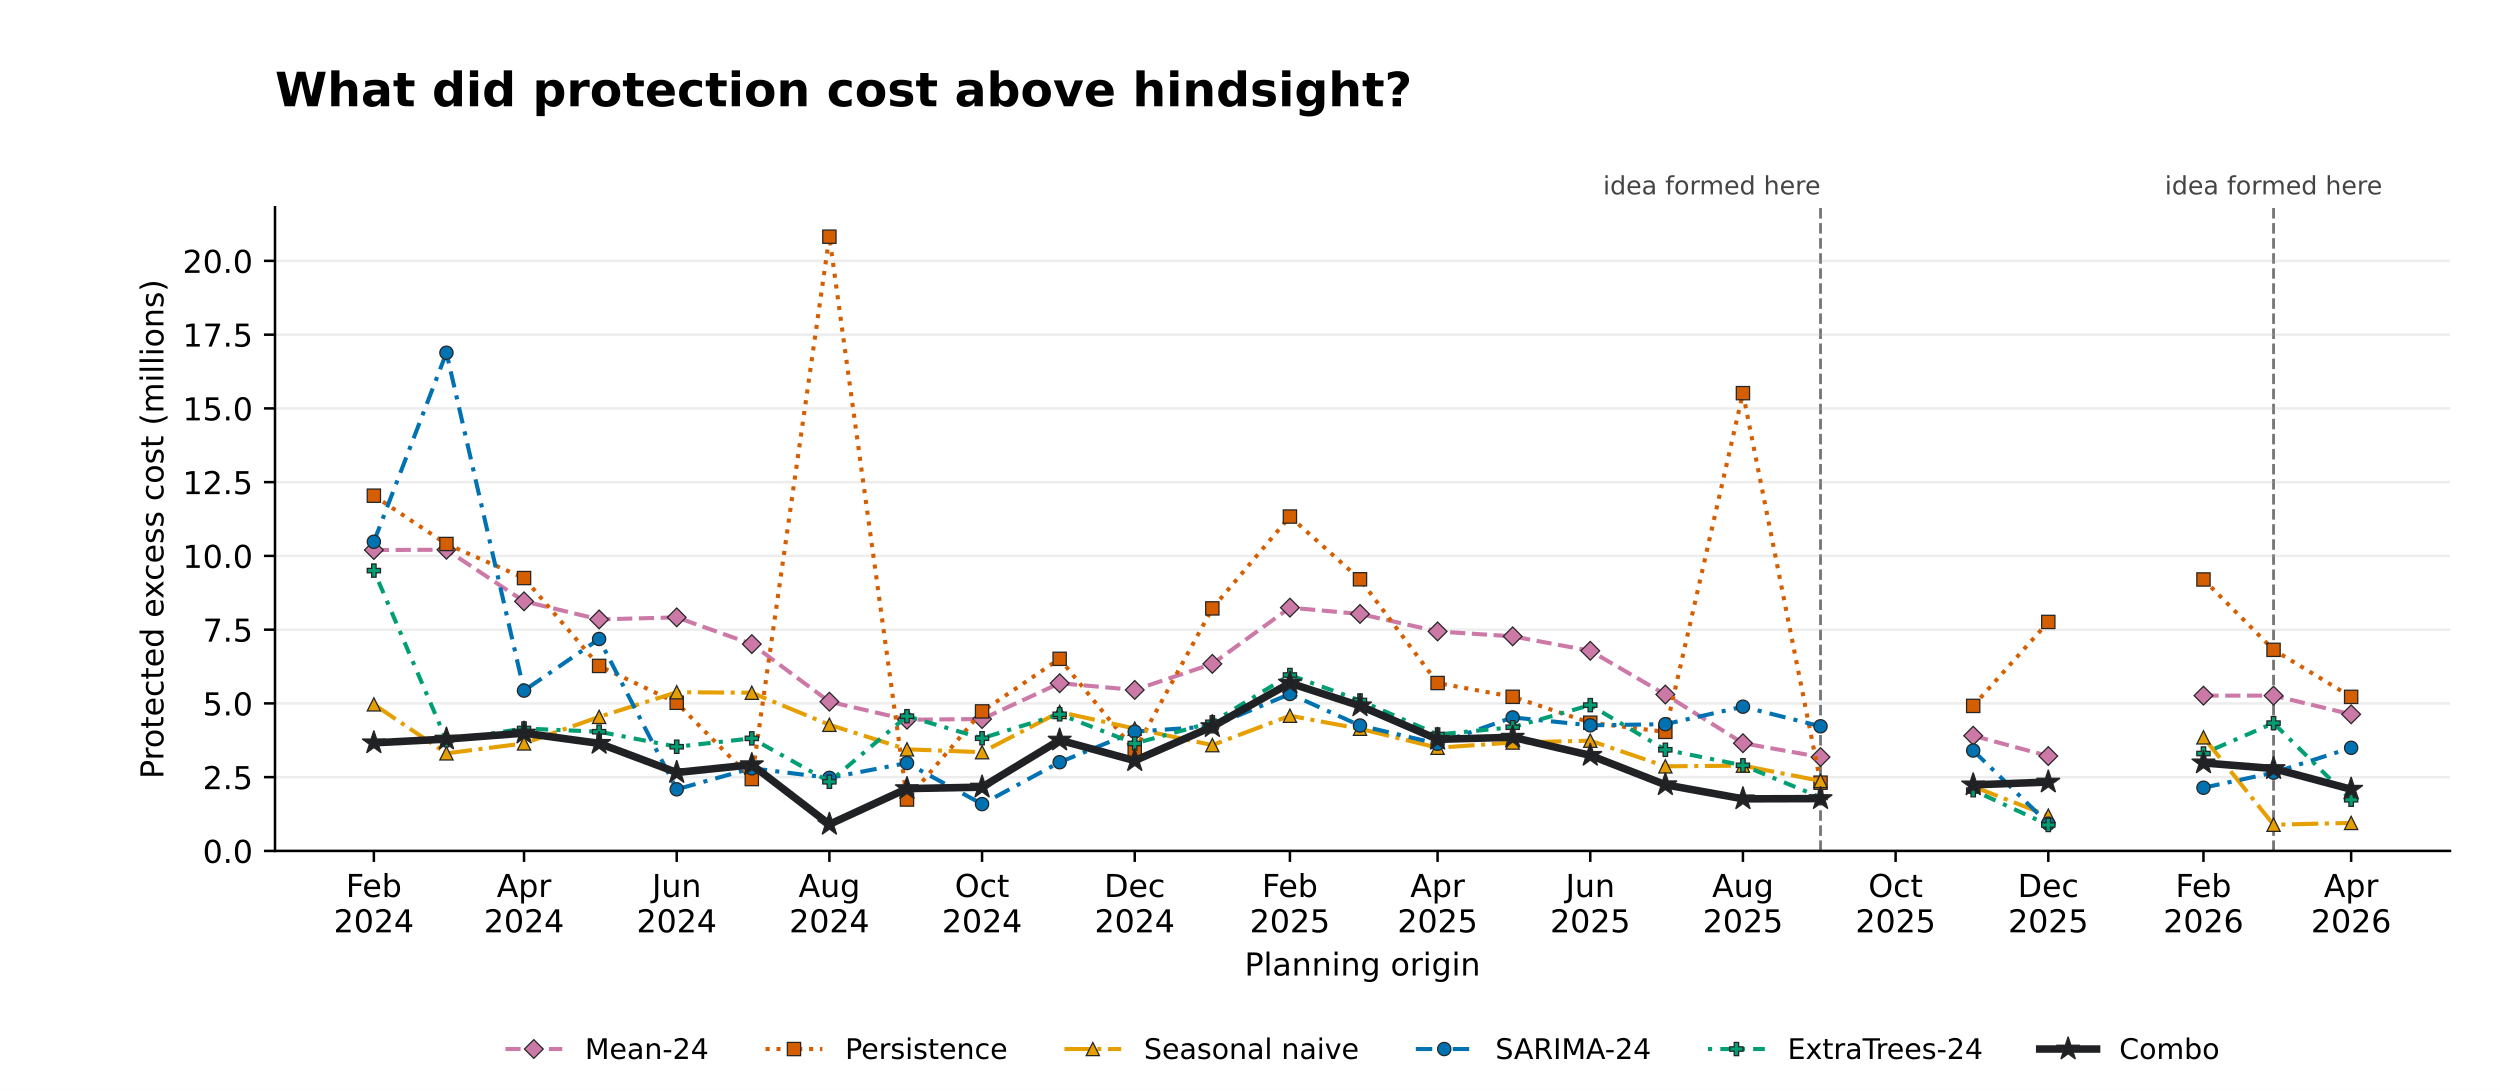
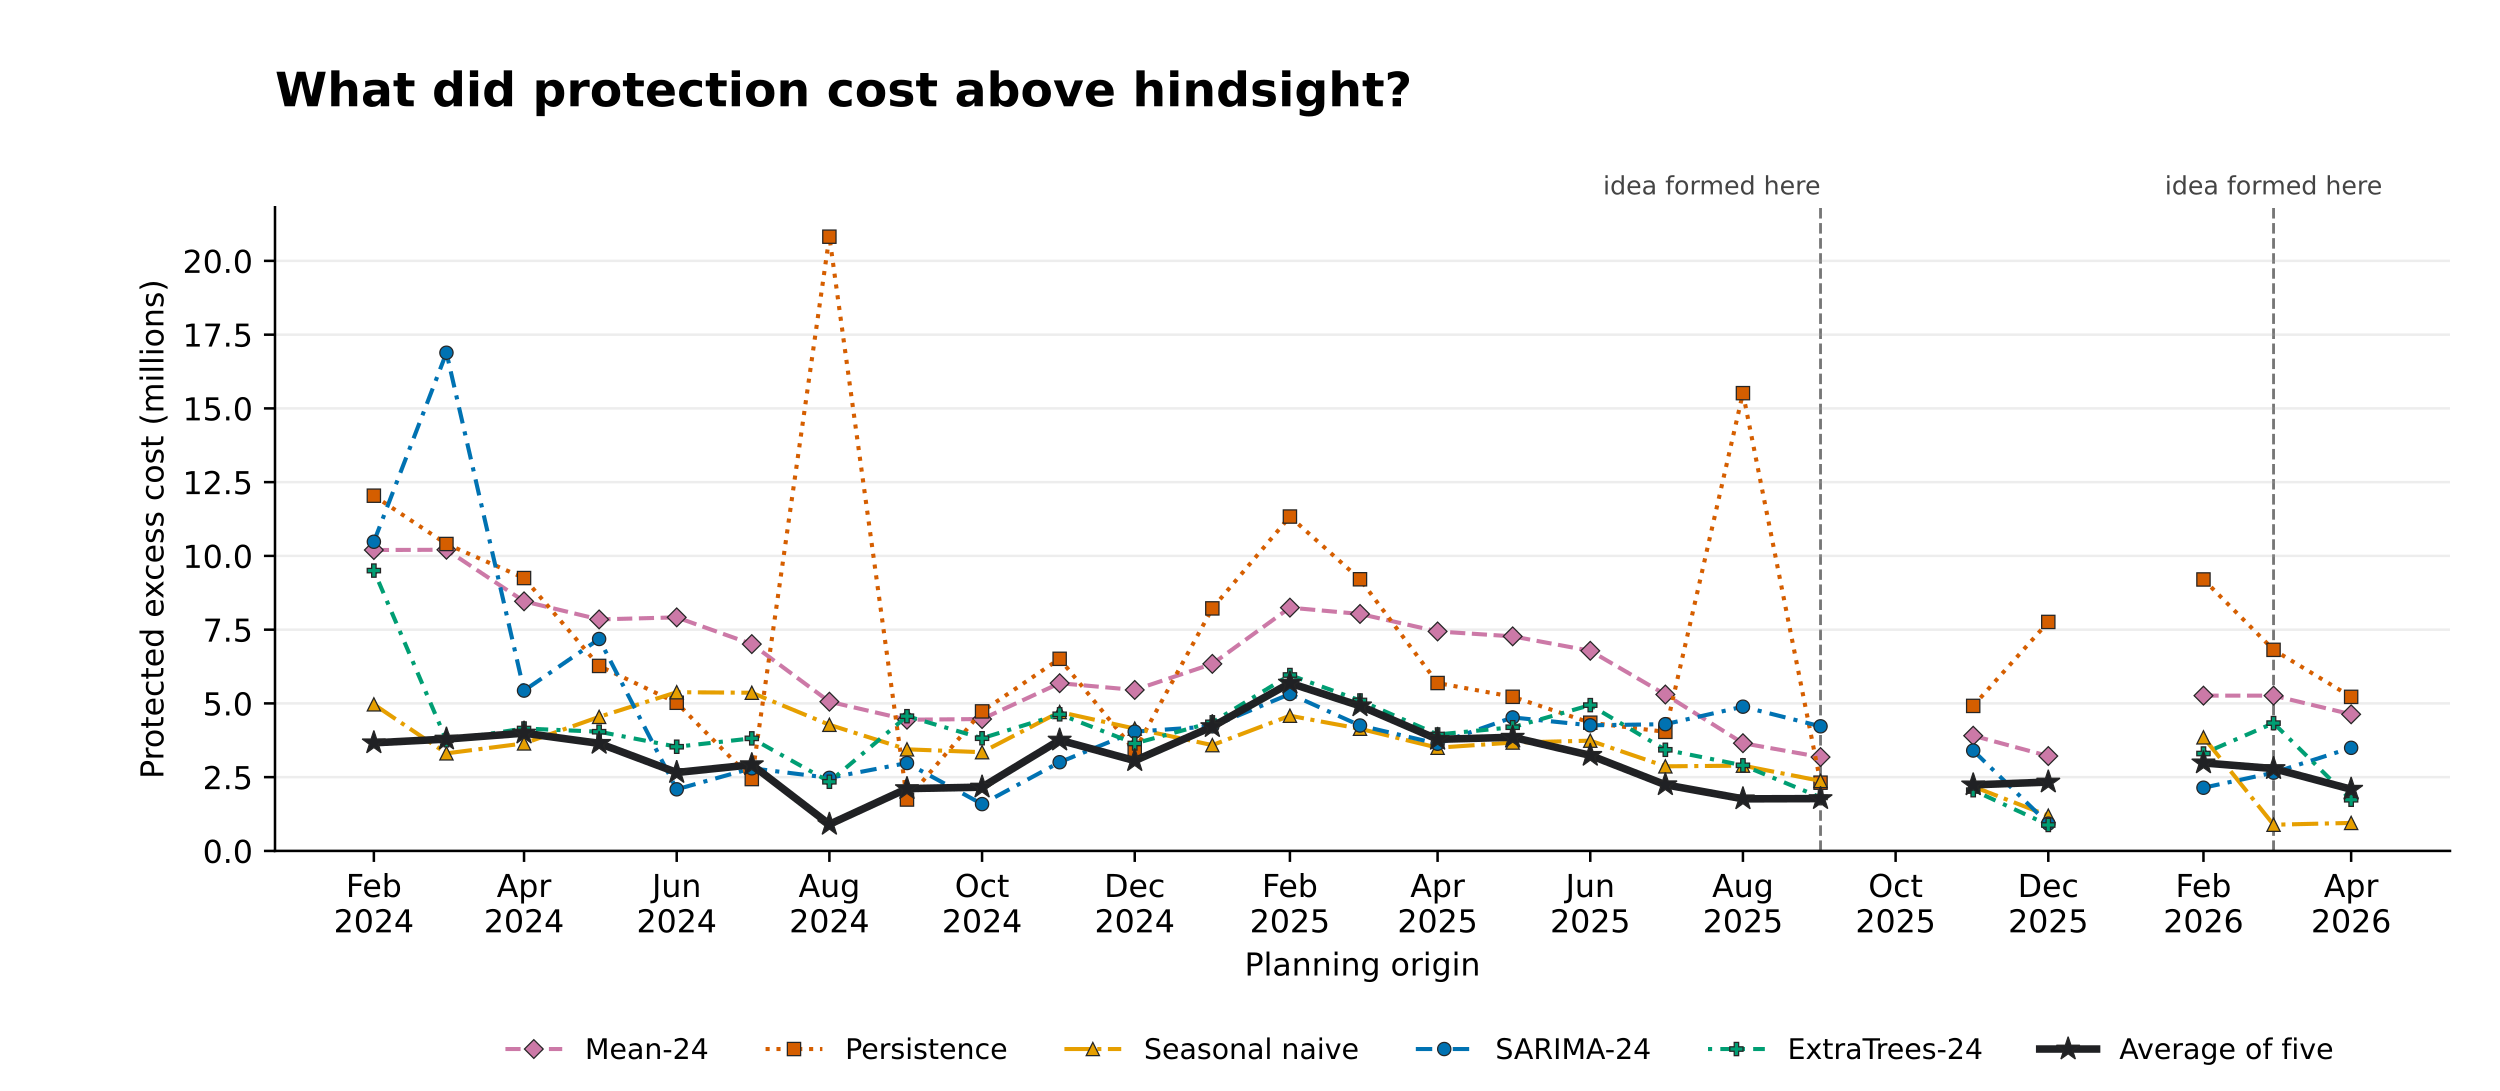
<svg xmlns="http://www.w3.org/2000/svg" xmlns:xlink="http://www.w3.org/1999/xlink" width="792pt" height="345.6pt" viewBox="0 0 792 345.6" version="1.1">
  <defs>
    <style type="text/css">*{stroke-linejoin: round; stroke-linecap: butt}</style>
  </defs>
  <g id="figure_1">
    <g id="patch_1">
      <path d="M 0 345.6 L 792 345.6 L 792 0 L 0 0 z " style="fill: #ffffff" />
    </g>
    <g id="axes_1">
      <g id="patch_2">
        <path d="M 87.12 269.568 L 776.16 269.568 L 776.16 65.664 L 87.12 65.664 z " style="fill: #ffffff" />
      </g>
      <g id="line2d_1">
        <path d="M 576.743 269.568 L 576.743 65.664 " clip-path="url(#pbaec8b0ffe)" style="fill: none; stroke-dasharray: 3.33,1.44; stroke-dashoffset: 0; stroke: #767676; stroke-width: 0.9" />
      </g>
      <g id="line2d_2">
        <path d="M 720.26 269.568 L 720.26 65.664 " clip-path="url(#pbaec8b0ffe)" style="fill: none; stroke-dasharray: 3.33,1.44; stroke-dashoffset: 0; stroke: #767676; stroke-width: 0.9" />
      </g>
      <g id="matplotlib.axis_1">
        <g id="xtick_1">
          <g id="line2d_3">
            <defs>
              <path id="m924b68f75b" d="M 0 0 L 0 3.5 " style="stroke: #000000; stroke-width: 0.8" />
            </defs>
            <g>
              <use xlink:href="#m924b68f75b" x="118.44" y="269.568" style="stroke: #000000; stroke-width: 0.8" />
            </g>
          </g>
          <g id="text_1">
            <text style="font-size: 10px; font-family: 'DejaVu Sans'" transform="translate(109.5884 284.1664)">Feb</text>
            <text style="font-size: 10px; font-family: 'DejaVu Sans'" transform="translate(105.715 295.3643)">2024</text>
          </g>
        </g>
        <g id="xtick_2">
          <g id="line2d_4">
            <g>
              <use xlink:href="#m924b68f75b" x="166.015" y="269.568" style="stroke: #000000; stroke-width: 0.8" />
            </g>
          </g>
          <g id="text_2">
            <text style="font-size: 10px; font-family: 'DejaVu Sans'" transform="translate(157.3647 284.1664)">Apr</text>
            <text style="font-size: 10px; font-family: 'DejaVu Sans'" transform="translate(153.2897 295.3643)">2024</text>
          </g>
        </g>
        <g id="xtick_3">
          <g id="line2d_5">
            <g>
              <use xlink:href="#m924b68f75b" x="214.382" y="269.568" style="stroke: #000000; stroke-width: 0.8" />
            </g>
          </g>
          <g id="text_3">
            <text style="font-size: 10px; font-family: 'DejaVu Sans'" transform="translate(206.5698 284.1664)">Jun</text>
            <text style="font-size: 10px; font-family: 'DejaVu Sans'" transform="translate(201.6573 295.3643)">2024</text>
          </g>
        </g>
        <g id="xtick_4">
          <g id="line2d_6">
            <g>
              <use xlink:href="#m924b68f75b" x="262.75" y="269.568" style="stroke: #000000; stroke-width: 0.8" />
            </g>
          </g>
          <g id="text_4">
            <text style="font-size: 10px; font-family: 'DejaVu Sans'" transform="translate(252.9866 284.1664)">Aug</text>
            <text style="font-size: 10px; font-family: 'DejaVu Sans'" transform="translate(250.0249 295.3643)">2024</text>
          </g>
        </g>
        <g id="xtick_5">
          <g id="line2d_7">
            <g>
              <use xlink:href="#m924b68f75b" x="311.117" y="269.568" style="stroke: #000000; stroke-width: 0.8" />
            </g>
          </g>
          <g id="text_5">
            <text style="font-size: 10px; font-family: 'DejaVu Sans'" transform="translate(302.4722 284.1664)">Oct</text>
            <text style="font-size: 10px; font-family: 'DejaVu Sans'" transform="translate(298.3925 295.3643)">2024</text>
          </g>
        </g>
        <g id="xtick_6">
          <g id="line2d_8">
            <g>
              <use xlink:href="#m924b68f75b" x="359.485" y="269.568" style="stroke: #000000; stroke-width: 0.8" />
            </g>
          </g>
          <g id="text_6">
            <text style="font-size: 10px; font-family: 'DejaVu Sans'" transform="translate(349.8093 284.1664)">Dec</text>
            <text style="font-size: 10px; font-family: 'DejaVu Sans'" transform="translate(346.7601 295.3643)">2024</text>
          </g>
        </g>
        <g id="xtick_7">
          <g id="line2d_9">
            <g>
              <use xlink:href="#m924b68f75b" x="408.646" y="269.568" style="stroke: #000000; stroke-width: 0.8" />
            </g>
          </g>
          <g id="text_7">
            <text style="font-size: 10px; font-family: 'DejaVu Sans'" transform="translate(399.794 284.1664)">Feb</text>
            <text style="font-size: 10px; font-family: 'DejaVu Sans'" transform="translate(395.9206 295.3643)">2025</text>
          </g>
        </g>
        <g id="xtick_8">
          <g id="line2d_10">
            <g>
              <use xlink:href="#m924b68f75b" x="455.427" y="269.568" style="stroke: #000000; stroke-width: 0.8" />
            </g>
          </g>
          <g id="text_8">
            <text style="font-size: 10px; font-family: 'DejaVu Sans'" transform="translate(446.7773 284.1664)">Apr</text>
            <text style="font-size: 10px; font-family: 'DejaVu Sans'" transform="translate(442.7023 295.3643)">2025</text>
          </g>
        </g>
        <g id="xtick_9">
          <g id="line2d_11">
            <g>
              <use xlink:href="#m924b68f75b" x="503.795" y="269.568" style="stroke: #000000; stroke-width: 0.8" />
            </g>
          </g>
          <g id="text_9">
            <text style="font-size: 10px; font-family: 'DejaVu Sans'" transform="translate(495.9824 284.1664)">Jun</text>
            <text style="font-size: 10px; font-family: 'DejaVu Sans'" transform="translate(491.0699 295.3643)">2025</text>
          </g>
        </g>
        <g id="xtick_10">
          <g id="line2d_12">
            <g>
              <use xlink:href="#m924b68f75b" x="552.163" y="269.568" style="stroke: #000000; stroke-width: 0.8" />
            </g>
          </g>
          <g id="text_10">
            <text style="font-size: 10px; font-family: 'DejaVu Sans'" transform="translate(542.3993 284.1664)">Aug</text>
            <text style="font-size: 10px; font-family: 'DejaVu Sans'" transform="translate(539.4375 295.3643)">2025</text>
          </g>
        </g>
        <g id="xtick_11">
          <g id="line2d_13">
            <g>
              <use xlink:href="#m924b68f75b" x="600.53" y="269.568" style="stroke: #000000; stroke-width: 0.8" />
            </g>
          </g>
          <g id="text_11">
            <text style="font-size: 10px; font-family: 'DejaVu Sans'" transform="translate(591.8848 284.1664)">Oct</text>
            <text style="font-size: 10px; font-family: 'DejaVu Sans'" transform="translate(587.8051 295.3643)">2025</text>
          </g>
        </g>
        <g id="xtick_12">
          <g id="line2d_14">
            <g>
              <use xlink:href="#m924b68f75b" x="648.898" y="269.568" style="stroke: #000000; stroke-width: 0.8" />
            </g>
          </g>
          <g id="text_12">
            <text style="font-size: 10px; font-family: 'DejaVu Sans'" transform="translate(639.2219 284.1664)">Dec</text>
            <text style="font-size: 10px; font-family: 'DejaVu Sans'" transform="translate(636.1727 295.3643)">2025</text>
          </g>
        </g>
        <g id="xtick_13">
          <g id="line2d_15">
            <g>
              <use xlink:href="#m924b68f75b" x="698.058" y="269.568" style="stroke: #000000; stroke-width: 0.8" />
            </g>
          </g>
          <g id="text_13">
            <text style="font-size: 10px; font-family: 'DejaVu Sans'" transform="translate(689.2067 284.1664)">Feb</text>
            <text style="font-size: 10px; font-family: 'DejaVu Sans'" transform="translate(685.3332 295.3643)">2026</text>
          </g>
        </g>
        <g id="xtick_14">
          <g id="line2d_16">
            <g>
              <use xlink:href="#m924b68f75b" x="744.84" y="269.568" style="stroke: #000000; stroke-width: 0.8" />
            </g>
          </g>
          <g id="text_14">
            <text style="font-size: 10px; font-family: 'DejaVu Sans'" transform="translate(736.19 284.1664)">Apr</text>
            <text style="font-size: 10px; font-family: 'DejaVu Sans'" transform="translate(732.115 295.3643)">2026</text>
          </g>
        </g>
        <g id="text_15">
          <text style="font-size: 10px; font-family: 'DejaVu Sans'; text-anchor: middle" x="431.64" y="309.042" transform="rotate(-0 431.64 309.0424)">Planning origin</text>
        </g>
      </g>
      <g id="matplotlib.axis_2">
        <g id="ytick_1">
          <g id="line2d_17">
            <path d="M 87.12 269.568 L 776.16 269.568 " clip-path="url(#pbaec8b0ffe)" style="fill: none; stroke: #b0b0b0; stroke-opacity: 0.22; stroke-width: 0.8; stroke-linecap: square" />
          </g>
          <g id="line2d_18">
            <defs>
              <path id="m864a9d96c1" d="M 0 0 L -3.5 0 " style="stroke: #000000; stroke-width: 0.8" />
            </defs>
            <g>
              <use xlink:href="#m864a9d96c1" x="87.12" y="269.568" style="stroke: #000000; stroke-width: 0.8" />
            </g>
          </g>
          <g id="text_16">
            <text style="font-size: 10px; font-family: 'DejaVu Sans'; text-anchor: end" x="80.12" y="273.367" transform="rotate(-0 80.12 273.3672)">0.0</text>
          </g>
        </g>
        <g id="ytick_2">
          <g id="line2d_19">
            <path d="M 87.12 246.203 L 776.16 246.203 " clip-path="url(#pbaec8b0ffe)" style="fill: none; stroke: #b0b0b0; stroke-opacity: 0.22; stroke-width: 0.8; stroke-linecap: square" />
          </g>
          <g id="line2d_20">
            <g>
              <use xlink:href="#m864a9d96c1" x="87.12" y="246.203" style="stroke: #000000; stroke-width: 0.8" />
            </g>
          </g>
          <g id="text_17">
            <text style="font-size: 10px; font-family: 'DejaVu Sans'; text-anchor: end" x="80.12" y="250.002" transform="rotate(-0 80.12 250.0025)">2.5</text>
          </g>
        </g>
        <g id="ytick_3">
          <g id="line2d_21">
            <path d="M 87.12 222.839 L 776.16 222.839 " clip-path="url(#pbaec8b0ffe)" style="fill: none; stroke: #b0b0b0; stroke-opacity: 0.22; stroke-width: 0.8; stroke-linecap: square" />
          </g>
          <g id="line2d_22">
            <g>
              <use xlink:href="#m864a9d96c1" x="87.12" y="222.839" style="stroke: #000000; stroke-width: 0.8" />
            </g>
          </g>
          <g id="text_18">
            <text style="font-size: 10px; font-family: 'DejaVu Sans'; text-anchor: end" x="80.12" y="226.638" transform="rotate(-0 80.12 226.6378)">5.0</text>
          </g>
        </g>
        <g id="ytick_4">
          <g id="line2d_23">
            <path d="M 87.12 199.474 L 776.16 199.474 " clip-path="url(#pbaec8b0ffe)" style="fill: none; stroke: #b0b0b0; stroke-opacity: 0.22; stroke-width: 0.8; stroke-linecap: square" />
          </g>
          <g id="line2d_24">
            <g>
              <use xlink:href="#m864a9d96c1" x="87.12" y="199.474" style="stroke: #000000; stroke-width: 0.8" />
            </g>
          </g>
          <g id="text_19">
            <text style="font-size: 10px; font-family: 'DejaVu Sans'; text-anchor: end" x="80.12" y="203.273" transform="rotate(-0 80.12 203.273)">7.5</text>
          </g>
        </g>
        <g id="ytick_5">
          <g id="line2d_25">
            <path d="M 87.12 176.109 L 776.16 176.109 " clip-path="url(#pbaec8b0ffe)" style="fill: none; stroke: #b0b0b0; stroke-opacity: 0.22; stroke-width: 0.8; stroke-linecap: square" />
          </g>
          <g id="line2d_26">
            <g>
              <use xlink:href="#m864a9d96c1" x="87.12" y="176.109" style="stroke: #000000; stroke-width: 0.8" />
            </g>
          </g>
          <g id="text_20">
            <text style="font-size: 10px; font-family: 'DejaVu Sans'; text-anchor: end" x="80.12" y="179.908" transform="rotate(-0 80.12 179.9083)">10.0</text>
          </g>
        </g>
        <g id="ytick_6">
          <g id="line2d_27">
            <path d="M 87.12 152.744 L 776.16 152.744 " clip-path="url(#pbaec8b0ffe)" style="fill: none; stroke: #b0b0b0; stroke-opacity: 0.22; stroke-width: 0.8; stroke-linecap: square" />
          </g>
          <g id="line2d_28">
            <g>
              <use xlink:href="#m864a9d96c1" x="87.12" y="152.744" style="stroke: #000000; stroke-width: 0.8" />
            </g>
          </g>
          <g id="text_21">
            <text style="font-size: 10px; font-family: 'DejaVu Sans'; text-anchor: end" x="80.12" y="156.544" transform="rotate(-0 80.12 156.5435)">12.5</text>
          </g>
        </g>
        <g id="ytick_7">
          <g id="line2d_29">
            <path d="M 87.12 129.38 L 776.16 129.38 " clip-path="url(#pbaec8b0ffe)" style="fill: none; stroke: #b0b0b0; stroke-opacity: 0.22; stroke-width: 0.8; stroke-linecap: square" />
          </g>
          <g id="line2d_30">
            <g>
              <use xlink:href="#m864a9d96c1" x="87.12" y="129.38" style="stroke: #000000; stroke-width: 0.8" />
            </g>
          </g>
          <g id="text_22">
            <text style="font-size: 10px; font-family: 'DejaVu Sans'; text-anchor: end" x="80.12" y="133.179" transform="rotate(-0 80.12 133.1788)">15.0</text>
          </g>
        </g>
        <g id="ytick_8">
          <g id="line2d_31">
            <path d="M 87.12 106.015 L 776.16 106.015 " clip-path="url(#pbaec8b0ffe)" style="fill: none; stroke: #b0b0b0; stroke-opacity: 0.22; stroke-width: 0.8; stroke-linecap: square" />
          </g>
          <g id="line2d_32">
            <g>
              <use xlink:href="#m864a9d96c1" x="87.12" y="106.015" style="stroke: #000000; stroke-width: 0.8" />
            </g>
          </g>
          <g id="text_23">
            <text style="font-size: 10px; font-family: 'DejaVu Sans'; text-anchor: end" x="80.12" y="109.814" transform="rotate(-0 80.12 109.8141)">17.5</text>
          </g>
        </g>
        <g id="ytick_9">
          <g id="line2d_33">
            <path d="M 87.12 82.65 L 776.16 82.65 " clip-path="url(#pbaec8b0ffe)" style="fill: none; stroke: #b0b0b0; stroke-opacity: 0.22; stroke-width: 0.8; stroke-linecap: square" />
          </g>
          <g id="line2d_34">
            <g>
              <use xlink:href="#m864a9d96c1" x="87.12" y="82.65" style="stroke: #000000; stroke-width: 0.8" />
            </g>
          </g>
          <g id="text_24">
            <text style="font-size: 10px; font-family: 'DejaVu Sans'; text-anchor: end" x="80.12" y="86.449" transform="rotate(-0 80.12 86.44934)">20.0</text>
          </g>
        </g>
        <g id="text_25">
          <text style="font-size: 10px; font-family: 'DejaVu Sans'; text-anchor: middle" x="51.775" y="167.616" transform="rotate(-90 51.77469 167.616)">Protected excess cost (millions)</text>
        </g>
      </g>
      <g id="line2d_35">
        <path d="M 118.44 174.245 L 141.434 174.165 L 166.015 190.5 L 189.802 196.232 L 214.382 195.581 L 238.17 204.047 L 262.75 222.296 L 287.33 228.007 L 311.117 227.788 L 335.698 216.437 L 359.485 218.573 L 384.065 210.317 L 408.646 192.5 L 430.847 194.501 L 455.427 200.043 L 479.215 201.595 L 503.795 206.175 L 527.582 220.021 L 552.163 235.445 L 576.743 239.839 M 625.11 233.075 L 648.898 239.514 M 698.058 220.382 L 720.26 220.379 L 744.84 226.29 " clip-path="url(#pbaec8b0ffe)" style="fill: none; stroke-dasharray: 4.81,2.08; stroke-dashoffset: 0; stroke: #cc79a7; stroke-width: 1.3" />
        <defs>
          <path id="m2a614f421b" d="M 0 2.97 L 2.97 0 L 0 -2.97 L -2.97 0 z " style="stroke: #252525; stroke-width: 0.4; stroke-linejoin: miter" />
        </defs>
        <g clip-path="url(#pbaec8b0ffe)">
          <use xlink:href="#m2a614f421b" x="118.44" y="174.245" style="fill: #cc79a7; stroke: #252525; stroke-width: 0.4; stroke-linejoin: miter" />
          <use xlink:href="#m2a614f421b" x="141.434" y="174.165" style="fill: #cc79a7; stroke: #252525; stroke-width: 0.4; stroke-linejoin: miter" />
          <use xlink:href="#m2a614f421b" x="166.015" y="190.5" style="fill: #cc79a7; stroke: #252525; stroke-width: 0.4; stroke-linejoin: miter" />
          <use xlink:href="#m2a614f421b" x="189.802" y="196.232" style="fill: #cc79a7; stroke: #252525; stroke-width: 0.4; stroke-linejoin: miter" />
          <use xlink:href="#m2a614f421b" x="214.382" y="195.581" style="fill: #cc79a7; stroke: #252525; stroke-width: 0.4; stroke-linejoin: miter" />
          <use xlink:href="#m2a614f421b" x="238.17" y="204.047" style="fill: #cc79a7; stroke: #252525; stroke-width: 0.4; stroke-linejoin: miter" />
          <use xlink:href="#m2a614f421b" x="262.75" y="222.296" style="fill: #cc79a7; stroke: #252525; stroke-width: 0.4; stroke-linejoin: miter" />
          <use xlink:href="#m2a614f421b" x="287.33" y="228.007" style="fill: #cc79a7; stroke: #252525; stroke-width: 0.4; stroke-linejoin: miter" />
          <use xlink:href="#m2a614f421b" x="311.117" y="227.788" style="fill: #cc79a7; stroke: #252525; stroke-width: 0.4; stroke-linejoin: miter" />
          <use xlink:href="#m2a614f421b" x="335.698" y="216.437" style="fill: #cc79a7; stroke: #252525; stroke-width: 0.4; stroke-linejoin: miter" />
          <use xlink:href="#m2a614f421b" x="359.485" y="218.573" style="fill: #cc79a7; stroke: #252525; stroke-width: 0.4; stroke-linejoin: miter" />
          <use xlink:href="#m2a614f421b" x="384.065" y="210.317" style="fill: #cc79a7; stroke: #252525; stroke-width: 0.4; stroke-linejoin: miter" />
          <use xlink:href="#m2a614f421b" x="408.646" y="192.5" style="fill: #cc79a7; stroke: #252525; stroke-width: 0.4; stroke-linejoin: miter" />
          <use xlink:href="#m2a614f421b" x="430.847" y="194.501" style="fill: #cc79a7; stroke: #252525; stroke-width: 0.4; stroke-linejoin: miter" />
          <use xlink:href="#m2a614f421b" x="455.427" y="200.043" style="fill: #cc79a7; stroke: #252525; stroke-width: 0.4; stroke-linejoin: miter" />
          <use xlink:href="#m2a614f421b" x="479.215" y="201.595" style="fill: #cc79a7; stroke: #252525; stroke-width: 0.4; stroke-linejoin: miter" />
          <use xlink:href="#m2a614f421b" x="503.795" y="206.175" style="fill: #cc79a7; stroke: #252525; stroke-width: 0.4; stroke-linejoin: miter" />
          <use xlink:href="#m2a614f421b" x="527.582" y="220.021" style="fill: #cc79a7; stroke: #252525; stroke-width: 0.4; stroke-linejoin: miter" />
          <use xlink:href="#m2a614f421b" x="552.163" y="235.445" style="fill: #cc79a7; stroke: #252525; stroke-width: 0.4; stroke-linejoin: miter" />
          <use xlink:href="#m2a614f421b" x="576.743" y="239.839" style="fill: #cc79a7; stroke: #252525; stroke-width: 0.4; stroke-linejoin: miter" />
          <use xlink:href="#m2a614f421b" x="625.11" y="233.075" style="fill: #cc79a7; stroke: #252525; stroke-width: 0.4; stroke-linejoin: miter" />
          <use xlink:href="#m2a614f421b" x="648.898" y="239.514" style="fill: #cc79a7; stroke: #252525; stroke-width: 0.4; stroke-linejoin: miter" />
          <use xlink:href="#m2a614f421b" x="698.058" y="220.382" style="fill: #cc79a7; stroke: #252525; stroke-width: 0.4; stroke-linejoin: miter" />
          <use xlink:href="#m2a614f421b" x="720.26" y="220.379" style="fill: #cc79a7; stroke: #252525; stroke-width: 0.4; stroke-linejoin: miter" />
          <use xlink:href="#m2a614f421b" x="744.84" y="226.29" style="fill: #cc79a7; stroke: #252525; stroke-width: 0.4; stroke-linejoin: miter" />
        </g>
      </g>
      <g id="line2d_36">
        <path d="M 118.44 157.035 L 141.434 172.337 L 166.015 183.127 L 189.802 210.966 L 214.382 222.636 L 238.17 246.808 L 262.75 74.982 L 287.33 253.29 L 311.117 225.372 L 335.698 208.712 L 359.485 237.811 L 384.065 192.738 L 408.646 163.645 L 430.847 183.514 L 455.427 216.382 L 479.215 220.743 L 503.795 228.955 L 527.582 231.852 L 552.163 124.552 L 576.743 247.954 M 625.11 223.63 L 648.898 197.029 M 698.058 183.576 L 720.26 205.868 L 744.84 220.761 " clip-path="url(#pbaec8b0ffe)" style="fill: none; stroke-dasharray: 1.3,2.145; stroke-dashoffset: 0; stroke: #d55e00; stroke-width: 1.3" />
        <defs>
          <path id="m2720d9d316" d="M -2.1 2.1 L 2.1 2.1 L 2.1 -2.1 L -2.1 -2.1 z " style="stroke: #252525; stroke-width: 0.4; stroke-linejoin: miter" />
        </defs>
        <g clip-path="url(#pbaec8b0ffe)">
          <use xlink:href="#m2720d9d316" x="118.44" y="157.035" style="fill: #d55e00; stroke: #252525; stroke-width: 0.4; stroke-linejoin: miter" />
          <use xlink:href="#m2720d9d316" x="141.434" y="172.337" style="fill: #d55e00; stroke: #252525; stroke-width: 0.4; stroke-linejoin: miter" />
          <use xlink:href="#m2720d9d316" x="166.015" y="183.127" style="fill: #d55e00; stroke: #252525; stroke-width: 0.4; stroke-linejoin: miter" />
          <use xlink:href="#m2720d9d316" x="189.802" y="210.966" style="fill: #d55e00; stroke: #252525; stroke-width: 0.4; stroke-linejoin: miter" />
          <use xlink:href="#m2720d9d316" x="214.382" y="222.636" style="fill: #d55e00; stroke: #252525; stroke-width: 0.4; stroke-linejoin: miter" />
          <use xlink:href="#m2720d9d316" x="238.17" y="246.808" style="fill: #d55e00; stroke: #252525; stroke-width: 0.4; stroke-linejoin: miter" />
          <use xlink:href="#m2720d9d316" x="262.75" y="74.982" style="fill: #d55e00; stroke: #252525; stroke-width: 0.4; stroke-linejoin: miter" />
          <use xlink:href="#m2720d9d316" x="287.33" y="253.29" style="fill: #d55e00; stroke: #252525; stroke-width: 0.4; stroke-linejoin: miter" />
          <use xlink:href="#m2720d9d316" x="311.117" y="225.372" style="fill: #d55e00; stroke: #252525; stroke-width: 0.4; stroke-linejoin: miter" />
          <use xlink:href="#m2720d9d316" x="335.698" y="208.712" style="fill: #d55e00; stroke: #252525; stroke-width: 0.4; stroke-linejoin: miter" />
          <use xlink:href="#m2720d9d316" x="359.485" y="237.811" style="fill: #d55e00; stroke: #252525; stroke-width: 0.4; stroke-linejoin: miter" />
          <use xlink:href="#m2720d9d316" x="384.065" y="192.738" style="fill: #d55e00; stroke: #252525; stroke-width: 0.4; stroke-linejoin: miter" />
          <use xlink:href="#m2720d9d316" x="408.646" y="163.645" style="fill: #d55e00; stroke: #252525; stroke-width: 0.4; stroke-linejoin: miter" />
          <use xlink:href="#m2720d9d316" x="430.847" y="183.514" style="fill: #d55e00; stroke: #252525; stroke-width: 0.4; stroke-linejoin: miter" />
          <use xlink:href="#m2720d9d316" x="455.427" y="216.382" style="fill: #d55e00; stroke: #252525; stroke-width: 0.4; stroke-linejoin: miter" />
          <use xlink:href="#m2720d9d316" x="479.215" y="220.743" style="fill: #d55e00; stroke: #252525; stroke-width: 0.4; stroke-linejoin: miter" />
          <use xlink:href="#m2720d9d316" x="503.795" y="228.955" style="fill: #d55e00; stroke: #252525; stroke-width: 0.4; stroke-linejoin: miter" />
          <use xlink:href="#m2720d9d316" x="527.582" y="231.852" style="fill: #d55e00; stroke: #252525; stroke-width: 0.4; stroke-linejoin: miter" />
          <use xlink:href="#m2720d9d316" x="552.163" y="124.552" style="fill: #d55e00; stroke: #252525; stroke-width: 0.4; stroke-linejoin: miter" />
          <use xlink:href="#m2720d9d316" x="576.743" y="247.954" style="fill: #d55e00; stroke: #252525; stroke-width: 0.4; stroke-linejoin: miter" />
          <use xlink:href="#m2720d9d316" x="625.11" y="223.63" style="fill: #d55e00; stroke: #252525; stroke-width: 0.4; stroke-linejoin: miter" />
          <use xlink:href="#m2720d9d316" x="648.898" y="197.029" style="fill: #d55e00; stroke: #252525; stroke-width: 0.4; stroke-linejoin: miter" />
          <use xlink:href="#m2720d9d316" x="698.058" y="183.576" style="fill: #d55e00; stroke: #252525; stroke-width: 0.4; stroke-linejoin: miter" />
          <use xlink:href="#m2720d9d316" x="720.26" y="205.868" style="fill: #d55e00; stroke: #252525; stroke-width: 0.4; stroke-linejoin: miter" />
          <use xlink:href="#m2720d9d316" x="744.84" y="220.761" style="fill: #d55e00; stroke: #252525; stroke-width: 0.4; stroke-linejoin: miter" />
        </g>
      </g>
      <g id="line2d_37">
        <path d="M 118.44 223.144 L 141.434 238.665 L 166.015 235.517 L 189.802 227.108 L 214.382 219.289 L 238.17 219.466 L 262.75 229.614 L 287.33 237.387 L 311.117 238.297 L 335.698 225.56 L 359.485 230.821 L 384.065 236.051 L 408.646 226.745 L 430.847 230.873 L 455.427 236.877 L 479.215 235.237 L 503.795 234.648 L 527.582 242.77 L 552.163 242.559 L 576.743 247.394 M 625.11 249.187 L 648.898 258.4 M 698.058 233.581 L 720.26 261.272 L 744.84 260.701 " clip-path="url(#pbaec8b0ffe)" style="fill: none; stroke-dasharray: 8.32,2.08,1.3,2.08; stroke-dashoffset: 0; stroke: #e69f00; stroke-width: 1.3" />
        <defs>
          <path id="m2ac3bc2aac" d="M 0 -2.1 L -2.1 2.1 L 2.1 2.1 z " style="stroke: #252525; stroke-width: 0.4; stroke-linejoin: miter" />
        </defs>
        <g clip-path="url(#pbaec8b0ffe)">
          <use xlink:href="#m2ac3bc2aac" x="118.44" y="223.144" style="fill: #e69f00; stroke: #252525; stroke-width: 0.4; stroke-linejoin: miter" />
          <use xlink:href="#m2ac3bc2aac" x="141.434" y="238.665" style="fill: #e69f00; stroke: #252525; stroke-width: 0.4; stroke-linejoin: miter" />
          <use xlink:href="#m2ac3bc2aac" x="166.015" y="235.517" style="fill: #e69f00; stroke: #252525; stroke-width: 0.4; stroke-linejoin: miter" />
          <use xlink:href="#m2ac3bc2aac" x="189.802" y="227.108" style="fill: #e69f00; stroke: #252525; stroke-width: 0.4; stroke-linejoin: miter" />
          <use xlink:href="#m2ac3bc2aac" x="214.382" y="219.289" style="fill: #e69f00; stroke: #252525; stroke-width: 0.4; stroke-linejoin: miter" />
          <use xlink:href="#m2ac3bc2aac" x="238.17" y="219.466" style="fill: #e69f00; stroke: #252525; stroke-width: 0.4; stroke-linejoin: miter" />
          <use xlink:href="#m2ac3bc2aac" x="262.75" y="229.614" style="fill: #e69f00; stroke: #252525; stroke-width: 0.4; stroke-linejoin: miter" />
          <use xlink:href="#m2ac3bc2aac" x="287.33" y="237.387" style="fill: #e69f00; stroke: #252525; stroke-width: 0.4; stroke-linejoin: miter" />
          <use xlink:href="#m2ac3bc2aac" x="311.117" y="238.297" style="fill: #e69f00; stroke: #252525; stroke-width: 0.4; stroke-linejoin: miter" />
          <use xlink:href="#m2ac3bc2aac" x="335.698" y="225.56" style="fill: #e69f00; stroke: #252525; stroke-width: 0.4; stroke-linejoin: miter" />
          <use xlink:href="#m2ac3bc2aac" x="359.485" y="230.821" style="fill: #e69f00; stroke: #252525; stroke-width: 0.4; stroke-linejoin: miter" />
          <use xlink:href="#m2ac3bc2aac" x="384.065" y="236.051" style="fill: #e69f00; stroke: #252525; stroke-width: 0.4; stroke-linejoin: miter" />
          <use xlink:href="#m2ac3bc2aac" x="408.646" y="226.745" style="fill: #e69f00; stroke: #252525; stroke-width: 0.4; stroke-linejoin: miter" />
          <use xlink:href="#m2ac3bc2aac" x="430.847" y="230.873" style="fill: #e69f00; stroke: #252525; stroke-width: 0.4; stroke-linejoin: miter" />
          <use xlink:href="#m2ac3bc2aac" x="455.427" y="236.877" style="fill: #e69f00; stroke: #252525; stroke-width: 0.4; stroke-linejoin: miter" />
          <use xlink:href="#m2ac3bc2aac" x="479.215" y="235.237" style="fill: #e69f00; stroke: #252525; stroke-width: 0.4; stroke-linejoin: miter" />
          <use xlink:href="#m2ac3bc2aac" x="503.795" y="234.648" style="fill: #e69f00; stroke: #252525; stroke-width: 0.4; stroke-linejoin: miter" />
          <use xlink:href="#m2ac3bc2aac" x="527.582" y="242.77" style="fill: #e69f00; stroke: #252525; stroke-width: 0.4; stroke-linejoin: miter" />
          <use xlink:href="#m2ac3bc2aac" x="552.163" y="242.559" style="fill: #e69f00; stroke: #252525; stroke-width: 0.4; stroke-linejoin: miter" />
          <use xlink:href="#m2ac3bc2aac" x="576.743" y="247.394" style="fill: #e69f00; stroke: #252525; stroke-width: 0.4; stroke-linejoin: miter" />
          <use xlink:href="#m2ac3bc2aac" x="625.11" y="249.187" style="fill: #e69f00; stroke: #252525; stroke-width: 0.4; stroke-linejoin: miter" />
          <use xlink:href="#m2ac3bc2aac" x="648.898" y="258.4" style="fill: #e69f00; stroke: #252525; stroke-width: 0.4; stroke-linejoin: miter" />
          <use xlink:href="#m2ac3bc2aac" x="698.058" y="233.581" style="fill: #e69f00; stroke: #252525; stroke-width: 0.4; stroke-linejoin: miter" />
          <use xlink:href="#m2ac3bc2aac" x="720.26" y="261.272" style="fill: #e69f00; stroke: #252525; stroke-width: 0.4; stroke-linejoin: miter" />
          <use xlink:href="#m2ac3bc2aac" x="744.84" y="260.701" style="fill: #e69f00; stroke: #252525; stroke-width: 0.4; stroke-linejoin: miter" />
        </g>
      </g>
      <g id="line2d_38">
        <path d="M 118.44 171.628 L 141.434 111.75 L 166.015 218.783 L 189.802 202.432 L 214.382 250.057 L 238.17 243.392 L 262.75 246.427 L 287.33 241.729 L 311.117 254.743 L 335.698 241.473 L 359.485 231.788 L 384.065 230.104 L 408.646 219.853 L 430.847 229.844 L 455.427 235.61 L 479.215 227.28 L 503.795 229.779 L 527.582 229.42 L 552.163 223.879 L 576.743 230.096 M 625.11 237.767 L 648.898 260.928 M 698.058 249.553 L 720.26 244.786 L 744.84 236.911 " clip-path="url(#pbaec8b0ffe)" style="fill: none; stroke-dasharray: 5.2,2.6,1.3,2.6; stroke-dashoffset: 0; stroke: #0072b2; stroke-width: 1.3" />
        <defs>
          <path id="meeca27bda8" d="M 0 2.1 C 0.557 2.1 1.091 1.879 1.485 1.485 C 1.879 1.091 2.1 0.557 2.1 0 C 2.1 -0.557 1.879 -1.091 1.485 -1.485 C 1.091 -1.879 0.557 -2.1 0 -2.1 C -0.557 -2.1 -1.091 -1.879 -1.485 -1.485 C -1.879 -1.091 -2.1 -0.557 -2.1 0 C -2.1 0.557 -1.879 1.091 -1.485 1.485 C -1.091 1.879 -0.557 2.1 0 2.1 z " style="stroke: #252525; stroke-width: 0.4" />
        </defs>
        <g clip-path="url(#pbaec8b0ffe)">
          <use xlink:href="#meeca27bda8" x="118.44" y="171.628" style="fill: #0072b2; stroke: #252525; stroke-width: 0.4" />
          <use xlink:href="#meeca27bda8" x="141.434" y="111.75" style="fill: #0072b2; stroke: #252525; stroke-width: 0.4" />
          <use xlink:href="#meeca27bda8" x="166.015" y="218.783" style="fill: #0072b2; stroke: #252525; stroke-width: 0.4" />
          <use xlink:href="#meeca27bda8" x="189.802" y="202.432" style="fill: #0072b2; stroke: #252525; stroke-width: 0.4" />
          <use xlink:href="#meeca27bda8" x="214.382" y="250.057" style="fill: #0072b2; stroke: #252525; stroke-width: 0.4" />
          <use xlink:href="#meeca27bda8" x="238.17" y="243.392" style="fill: #0072b2; stroke: #252525; stroke-width: 0.4" />
          <use xlink:href="#meeca27bda8" x="262.75" y="246.427" style="fill: #0072b2; stroke: #252525; stroke-width: 0.4" />
          <use xlink:href="#meeca27bda8" x="287.33" y="241.729" style="fill: #0072b2; stroke: #252525; stroke-width: 0.4" />
          <use xlink:href="#meeca27bda8" x="311.117" y="254.743" style="fill: #0072b2; stroke: #252525; stroke-width: 0.4" />
          <use xlink:href="#meeca27bda8" x="335.698" y="241.473" style="fill: #0072b2; stroke: #252525; stroke-width: 0.4" />
          <use xlink:href="#meeca27bda8" x="359.485" y="231.788" style="fill: #0072b2; stroke: #252525; stroke-width: 0.4" />
          <use xlink:href="#meeca27bda8" x="384.065" y="230.104" style="fill: #0072b2; stroke: #252525; stroke-width: 0.4" />
          <use xlink:href="#meeca27bda8" x="408.646" y="219.853" style="fill: #0072b2; stroke: #252525; stroke-width: 0.4" />
          <use xlink:href="#meeca27bda8" x="430.847" y="229.844" style="fill: #0072b2; stroke: #252525; stroke-width: 0.4" />
          <use xlink:href="#meeca27bda8" x="455.427" y="235.61" style="fill: #0072b2; stroke: #252525; stroke-width: 0.4" />
          <use xlink:href="#meeca27bda8" x="479.215" y="227.28" style="fill: #0072b2; stroke: #252525; stroke-width: 0.4" />
          <use xlink:href="#meeca27bda8" x="503.795" y="229.779" style="fill: #0072b2; stroke: #252525; stroke-width: 0.4" />
          <use xlink:href="#meeca27bda8" x="527.582" y="229.42" style="fill: #0072b2; stroke: #252525; stroke-width: 0.4" />
          <use xlink:href="#meeca27bda8" x="552.163" y="223.879" style="fill: #0072b2; stroke: #252525; stroke-width: 0.4" />
          <use xlink:href="#meeca27bda8" x="576.743" y="230.096" style="fill: #0072b2; stroke: #252525; stroke-width: 0.4" />
          <use xlink:href="#meeca27bda8" x="625.11" y="237.767" style="fill: #0072b2; stroke: #252525; stroke-width: 0.4" />
          <use xlink:href="#meeca27bda8" x="648.898" y="260.928" style="fill: #0072b2; stroke: #252525; stroke-width: 0.4" />
          <use xlink:href="#meeca27bda8" x="698.058" y="249.553" style="fill: #0072b2; stroke: #252525; stroke-width: 0.4" />
          <use xlink:href="#meeca27bda8" x="720.26" y="244.786" style="fill: #0072b2; stroke: #252525; stroke-width: 0.4" />
          <use xlink:href="#meeca27bda8" x="744.84" y="236.911" style="fill: #0072b2; stroke: #252525; stroke-width: 0.4" />
        </g>
      </g>
      <g id="line2d_39">
        <path d="M 118.44 180.761 L 141.434 234.529 L 166.015 230.789 L 189.802 231.808 L 214.382 236.567 L 238.17 233.915 L 262.75 247.663 L 287.33 226.889 L 311.117 233.873 L 335.698 226.293 L 359.485 235.536 L 384.065 228.832 L 408.646 213.847 L 430.847 221.907 L 455.427 232.689 L 479.215 230.388 L 503.795 223.379 L 527.582 237.534 L 552.163 242.459 L 576.743 252.618 M 625.11 250.334 L 648.898 261.349 M 698.058 238.716 L 720.26 229.083 L 744.84 253.362 " clip-path="url(#pbaec8b0ffe)" style="fill: none; stroke-dasharray: 1.3,2.6,3.9,2.6; stroke-dashoffset: 0; stroke: #009e73; stroke-width: 1.3" />
        <defs>
          <path id="m51b15d56dd" d="M -0.7 2.1 L 0.7 2.1 L 0.7 0.7 L 2.1 0.7 L 2.1 -0.7 L 0.7 -0.7 L 0.7 -2.1 L -0.7 -2.1 L -0.7 -0.7 L -2.1 -0.7 L -2.1 0.7 L -0.7 0.7 z " style="stroke: #252525; stroke-width: 0.4; stroke-linejoin: miter" />
        </defs>
        <g clip-path="url(#pbaec8b0ffe)">
          <use xlink:href="#m51b15d56dd" x="118.44" y="180.761" style="fill: #009e73; stroke: #252525; stroke-width: 0.4; stroke-linejoin: miter" />
          <use xlink:href="#m51b15d56dd" x="141.434" y="234.529" style="fill: #009e73; stroke: #252525; stroke-width: 0.4; stroke-linejoin: miter" />
          <use xlink:href="#m51b15d56dd" x="166.015" y="230.789" style="fill: #009e73; stroke: #252525; stroke-width: 0.4; stroke-linejoin: miter" />
          <use xlink:href="#m51b15d56dd" x="189.802" y="231.808" style="fill: #009e73; stroke: #252525; stroke-width: 0.4; stroke-linejoin: miter" />
          <use xlink:href="#m51b15d56dd" x="214.382" y="236.567" style="fill: #009e73; stroke: #252525; stroke-width: 0.4; stroke-linejoin: miter" />
          <use xlink:href="#m51b15d56dd" x="238.17" y="233.915" style="fill: #009e73; stroke: #252525; stroke-width: 0.4; stroke-linejoin: miter" />
          <use xlink:href="#m51b15d56dd" x="262.75" y="247.663" style="fill: #009e73; stroke: #252525; stroke-width: 0.4; stroke-linejoin: miter" />
          <use xlink:href="#m51b15d56dd" x="287.33" y="226.889" style="fill: #009e73; stroke: #252525; stroke-width: 0.4; stroke-linejoin: miter" />
          <use xlink:href="#m51b15d56dd" x="311.117" y="233.873" style="fill: #009e73; stroke: #252525; stroke-width: 0.4; stroke-linejoin: miter" />
          <use xlink:href="#m51b15d56dd" x="335.698" y="226.293" style="fill: #009e73; stroke: #252525; stroke-width: 0.4; stroke-linejoin: miter" />
          <use xlink:href="#m51b15d56dd" x="359.485" y="235.536" style="fill: #009e73; stroke: #252525; stroke-width: 0.4; stroke-linejoin: miter" />
          <use xlink:href="#m51b15d56dd" x="384.065" y="228.832" style="fill: #009e73; stroke: #252525; stroke-width: 0.4; stroke-linejoin: miter" />
          <use xlink:href="#m51b15d56dd" x="408.646" y="213.847" style="fill: #009e73; stroke: #252525; stroke-width: 0.4; stroke-linejoin: miter" />
          <use xlink:href="#m51b15d56dd" x="430.847" y="221.907" style="fill: #009e73; stroke: #252525; stroke-width: 0.4; stroke-linejoin: miter" />
          <use xlink:href="#m51b15d56dd" x="455.427" y="232.689" style="fill: #009e73; stroke: #252525; stroke-width: 0.4; stroke-linejoin: miter" />
          <use xlink:href="#m51b15d56dd" x="479.215" y="230.388" style="fill: #009e73; stroke: #252525; stroke-width: 0.4; stroke-linejoin: miter" />
          <use xlink:href="#m51b15d56dd" x="503.795" y="223.379" style="fill: #009e73; stroke: #252525; stroke-width: 0.4; stroke-linejoin: miter" />
          <use xlink:href="#m51b15d56dd" x="527.582" y="237.534" style="fill: #009e73; stroke: #252525; stroke-width: 0.4; stroke-linejoin: miter" />
          <use xlink:href="#m51b15d56dd" x="552.163" y="242.459" style="fill: #009e73; stroke: #252525; stroke-width: 0.4; stroke-linejoin: miter" />
          <use xlink:href="#m51b15d56dd" x="576.743" y="252.618" style="fill: #009e73; stroke: #252525; stroke-width: 0.4; stroke-linejoin: miter" />
          <use xlink:href="#m51b15d56dd" x="625.11" y="250.334" style="fill: #009e73; stroke: #252525; stroke-width: 0.4; stroke-linejoin: miter" />
          <use xlink:href="#m51b15d56dd" x="648.898" y="261.349" style="fill: #009e73; stroke: #252525; stroke-width: 0.4; stroke-linejoin: miter" />
          <use xlink:href="#m51b15d56dd" x="698.058" y="238.716" style="fill: #009e73; stroke: #252525; stroke-width: 0.4; stroke-linejoin: miter" />
          <use xlink:href="#m51b15d56dd" x="720.26" y="229.083" style="fill: #009e73; stroke: #252525; stroke-width: 0.4; stroke-linejoin: miter" />
          <use xlink:href="#m51b15d56dd" x="744.84" y="253.362" style="fill: #009e73; stroke: #252525; stroke-width: 0.4; stroke-linejoin: miter" />
        </g>
      </g>
      <g id="line2d_40">
        <path d="M 118.44 235.328 L 141.434 234.141 L 166.015 232.252 L 189.802 235.503 L 214.382 244.728 L 238.17 242.262 L 262.75 261.15 L 287.33 249.833 L 311.117 249.363 L 335.698 234.47 L 359.485 240.975 L 384.065 230.192 L 408.646 216.415 L 430.847 223.618 L 455.427 234.222 L 479.215 233.567 L 503.795 239.299 L 527.582 248.607 L 552.163 253.073 L 576.743 253.001 M 625.11 248.648 L 648.898 247.757 M 698.058 241.687 L 720.26 243.489 L 744.84 250.04 " clip-path="url(#pbaec8b0ffe)" style="fill: none; stroke: #202124; stroke-width: 2.4; stroke-linecap: square" />
        <defs>
          <path id="m70104d4ae6" d="M 0 -3.9 L -0.876 -1.205 L -3.709 -1.205 L -1.417 0.46 L -2.292 3.155 L -0 1.49 L 2.292 3.155 L 1.417 0.46 L 3.709 -1.205 L 0.876 -1.205 z " style="stroke: #252525; stroke-width: 0.4; stroke-linejoin: bevel" />
        </defs>
        <g clip-path="url(#pbaec8b0ffe)">
          <use xlink:href="#m70104d4ae6" x="118.44" y="235.328" style="fill: #202124; stroke: #252525; stroke-width: 0.4; stroke-linejoin: bevel" />
          <use xlink:href="#m70104d4ae6" x="141.434" y="234.141" style="fill: #202124; stroke: #252525; stroke-width: 0.4; stroke-linejoin: bevel" />
          <use xlink:href="#m70104d4ae6" x="166.015" y="232.252" style="fill: #202124; stroke: #252525; stroke-width: 0.4; stroke-linejoin: bevel" />
          <use xlink:href="#m70104d4ae6" x="189.802" y="235.503" style="fill: #202124; stroke: #252525; stroke-width: 0.4; stroke-linejoin: bevel" />
          <use xlink:href="#m70104d4ae6" x="214.382" y="244.728" style="fill: #202124; stroke: #252525; stroke-width: 0.4; stroke-linejoin: bevel" />
          <use xlink:href="#m70104d4ae6" x="238.17" y="242.262" style="fill: #202124; stroke: #252525; stroke-width: 0.4; stroke-linejoin: bevel" />
          <use xlink:href="#m70104d4ae6" x="262.75" y="261.15" style="fill: #202124; stroke: #252525; stroke-width: 0.4; stroke-linejoin: bevel" />
          <use xlink:href="#m70104d4ae6" x="287.33" y="249.833" style="fill: #202124; stroke: #252525; stroke-width: 0.4; stroke-linejoin: bevel" />
          <use xlink:href="#m70104d4ae6" x="311.117" y="249.363" style="fill: #202124; stroke: #252525; stroke-width: 0.4; stroke-linejoin: bevel" />
          <use xlink:href="#m70104d4ae6" x="335.698" y="234.47" style="fill: #202124; stroke: #252525; stroke-width: 0.4; stroke-linejoin: bevel" />
          <use xlink:href="#m70104d4ae6" x="359.485" y="240.975" style="fill: #202124; stroke: #252525; stroke-width: 0.4; stroke-linejoin: bevel" />
          <use xlink:href="#m70104d4ae6" x="384.065" y="230.192" style="fill: #202124; stroke: #252525; stroke-width: 0.4; stroke-linejoin: bevel" />
          <use xlink:href="#m70104d4ae6" x="408.646" y="216.415" style="fill: #202124; stroke: #252525; stroke-width: 0.4; stroke-linejoin: bevel" />
          <use xlink:href="#m70104d4ae6" x="430.847" y="223.618" style="fill: #202124; stroke: #252525; stroke-width: 0.4; stroke-linejoin: bevel" />
          <use xlink:href="#m70104d4ae6" x="455.427" y="234.222" style="fill: #202124; stroke: #252525; stroke-width: 0.4; stroke-linejoin: bevel" />
          <use xlink:href="#m70104d4ae6" x="479.215" y="233.567" style="fill: #202124; stroke: #252525; stroke-width: 0.4; stroke-linejoin: bevel" />
          <use xlink:href="#m70104d4ae6" x="503.795" y="239.299" style="fill: #202124; stroke: #252525; stroke-width: 0.4; stroke-linejoin: bevel" />
          <use xlink:href="#m70104d4ae6" x="527.582" y="248.607" style="fill: #202124; stroke: #252525; stroke-width: 0.4; stroke-linejoin: bevel" />
          <use xlink:href="#m70104d4ae6" x="552.163" y="253.073" style="fill: #202124; stroke: #252525; stroke-width: 0.4; stroke-linejoin: bevel" />
          <use xlink:href="#m70104d4ae6" x="576.743" y="253.001" style="fill: #202124; stroke: #252525; stroke-width: 0.4; stroke-linejoin: bevel" />
          <use xlink:href="#m70104d4ae6" x="625.11" y="248.648" style="fill: #202124; stroke: #252525; stroke-width: 0.4; stroke-linejoin: bevel" />
          <use xlink:href="#m70104d4ae6" x="648.898" y="247.757" style="fill: #202124; stroke: #252525; stroke-width: 0.4; stroke-linejoin: bevel" />
          <use xlink:href="#m70104d4ae6" x="698.058" y="241.687" style="fill: #202124; stroke: #252525; stroke-width: 0.4; stroke-linejoin: bevel" />
          <use xlink:href="#m70104d4ae6" x="720.26" y="243.489" style="fill: #202124; stroke: #252525; stroke-width: 0.4; stroke-linejoin: bevel" />
          <use xlink:href="#m70104d4ae6" x="744.84" y="250.04" style="fill: #202124; stroke: #252525; stroke-width: 0.4; stroke-linejoin: bevel" />
        </g>
      </g>
      <g id="patch_3">
        <path d="M 87.12 269.568 L 87.12 65.664 " style="fill: none; stroke: #000000; stroke-width: 0.8; stroke-linejoin: miter; stroke-linecap: square" />
      </g>
      <g id="patch_4">
        <path d="M 87.12 269.568 L 776.16 269.568 " style="fill: none; stroke: #000000; stroke-width: 0.8; stroke-linejoin: miter; stroke-linecap: square" />
      </g>
      <g id="text_26">
        <text style="font-size: 8px; font-family: 'DejaVu Sans'; text-anchor: end; fill: #444444" x="576.743" y="61.586" transform="rotate(-0 576.7428 61.58592)">idea formed here</text>
      </g>
      <g id="text_27">
        <text style="font-size: 8px; font-family: 'DejaVu Sans'; text-anchor: middle; fill: #444444" x="720.26" y="61.586" transform="rotate(-0 720.2597 61.58592)">idea formed here</text>
      </g>
      <g id="text_28">
        <text style="font-weight: 700; font-size: 15px; font-family: 'DejaVu Sans'; text-anchor: start" x="87.12" y="33.664" transform="rotate(-0 87.12 33.664)">What did protection cost above hindsight?</text>
      </g>
      <g id="legend_1">
        <g id="line2d_41">
          <path d="M 160.114 332.333 L 169.114 332.333 L 178.114 332.333 " style="fill: none; stroke-dasharray: 4.81,2.08; stroke-dashoffset: 0; stroke: #cc79a7; stroke-width: 1.3" />
          <g>
            <use xlink:href="#m2a614f421b" x="169.114" y="332.333" style="fill: #cc79a7; stroke: #252525; stroke-width: 0.4; stroke-linejoin: miter" />
          </g>
        </g>
        <g id="text_29">
          <text style="font-size: 9px; font-family: 'DejaVu Sans'; text-anchor: start" x="185.314" y="335.483" transform="rotate(-0 185.3142 335.4826)">Mean-24</text>
        </g>
        <g id="line2d_42">
          <path d="M 242.536 332.333 L 251.536 332.333 L 260.536 332.333 " style="fill: none; stroke-dasharray: 1.3,2.145; stroke-dashoffset: 0; stroke: #d55e00; stroke-width: 1.3" />
          <g>
            <use xlink:href="#m2720d9d316" x="251.536" y="332.333" style="fill: #d55e00; stroke: #252525; stroke-width: 0.4; stroke-linejoin: miter" />
          </g>
        </g>
        <g id="text_30">
          <text style="font-size: 9px; font-family: 'DejaVu Sans'; text-anchor: start" x="267.736" y="335.483" transform="rotate(-0 267.7359 335.4826)">Persistence</text>
        </g>
        <g id="line2d_43">
          <path d="M 337.207 332.333 L 346.207 332.333 L 355.207 332.333 " style="fill: none; stroke-dasharray: 8.32,2.08,1.3,2.08; stroke-dashoffset: 0; stroke: #e69f00; stroke-width: 1.3" />
          <g>
            <use xlink:href="#m2ac3bc2aac" x="346.207" y="332.333" style="fill: #e69f00; stroke: #252525; stroke-width: 0.4; stroke-linejoin: miter" />
          </g>
        </g>
        <g id="text_31">
          <text style="font-size: 9px; font-family: 'DejaVu Sans'; text-anchor: start" x="362.408" y="335.483" transform="rotate(-0 362.4075 335.4826)">Seasonal naive</text>
        </g>
        <g id="line2d_44">
          <path d="M 448.533 332.333 L 457.533 332.333 L 466.533 332.333 " style="fill: none; stroke-dasharray: 5.2,2.6,1.3,2.6; stroke-dashoffset: 0; stroke: #0072b2; stroke-width: 1.3" />
          <g>
            <use xlink:href="#meeca27bda8" x="457.533" y="332.333" style="fill: #0072b2; stroke: #252525; stroke-width: 0.4" />
          </g>
        </g>
        <g id="text_32">
          <text style="font-size: 9px; font-family: 'DejaVu Sans'; text-anchor: start" x="473.733" y="335.483" transform="rotate(-0 473.7333 335.4826)">SARIMA-24</text>
        </g>
        <g id="line2d_45">
          <path d="M 541.1 332.333 L 550.1 332.333 L 559.1 332.333 " style="fill: none; stroke-dasharray: 1.3,2.6,3.9,2.6; stroke-dashoffset: 0; stroke: #009e73; stroke-width: 1.3" />
          <g>
            <use xlink:href="#m51b15d56dd" x="550.1" y="332.333" style="fill: #009e73; stroke: #252525; stroke-width: 0.4; stroke-linejoin: miter" />
          </g>
        </g>
        <g id="text_33">
          <text style="font-size: 9px; font-family: 'DejaVu Sans'; text-anchor: start" x="566.3" y="335.483" transform="rotate(-0 566.2997 335.4826)">ExtraTrees-24</text>
        </g>
        <g id="line2d_46">
          <path d="M 646.187 332.333 L 655.187 332.333 L 664.187 332.333 " style="fill: none; stroke: #202124; stroke-width: 2.4; stroke-linecap: square" />
          <g>
            <use xlink:href="#m70104d4ae6" x="655.187" y="332.333" style="fill: #202124; stroke: #252525; stroke-width: 0.4; stroke-linejoin: bevel" />
          </g>
        </g>
        <g id="text_34">
-           <text style="font-size: 9px; font-family: 'DejaVu Sans'; text-anchor: start" x="671.387" y="335.483" transform="rotate(-0 671.3873 335.4826)">Combo</text>
+           <text style="font-size: 9px; font-family: 'DejaVu Sans'; text-anchor: start" x="671.387" y="335.483" transform="rotate(-0 671.3873 335.4826)">Average of five</text>
        </g>
      </g>
    </g>
  </g>
  <defs>
    <clipPath id="pbaec8b0ffe">
      <rect x="87.12" y="65.664" width="689.04" height="203.904" />
    </clipPath>
  </defs>
</svg>
